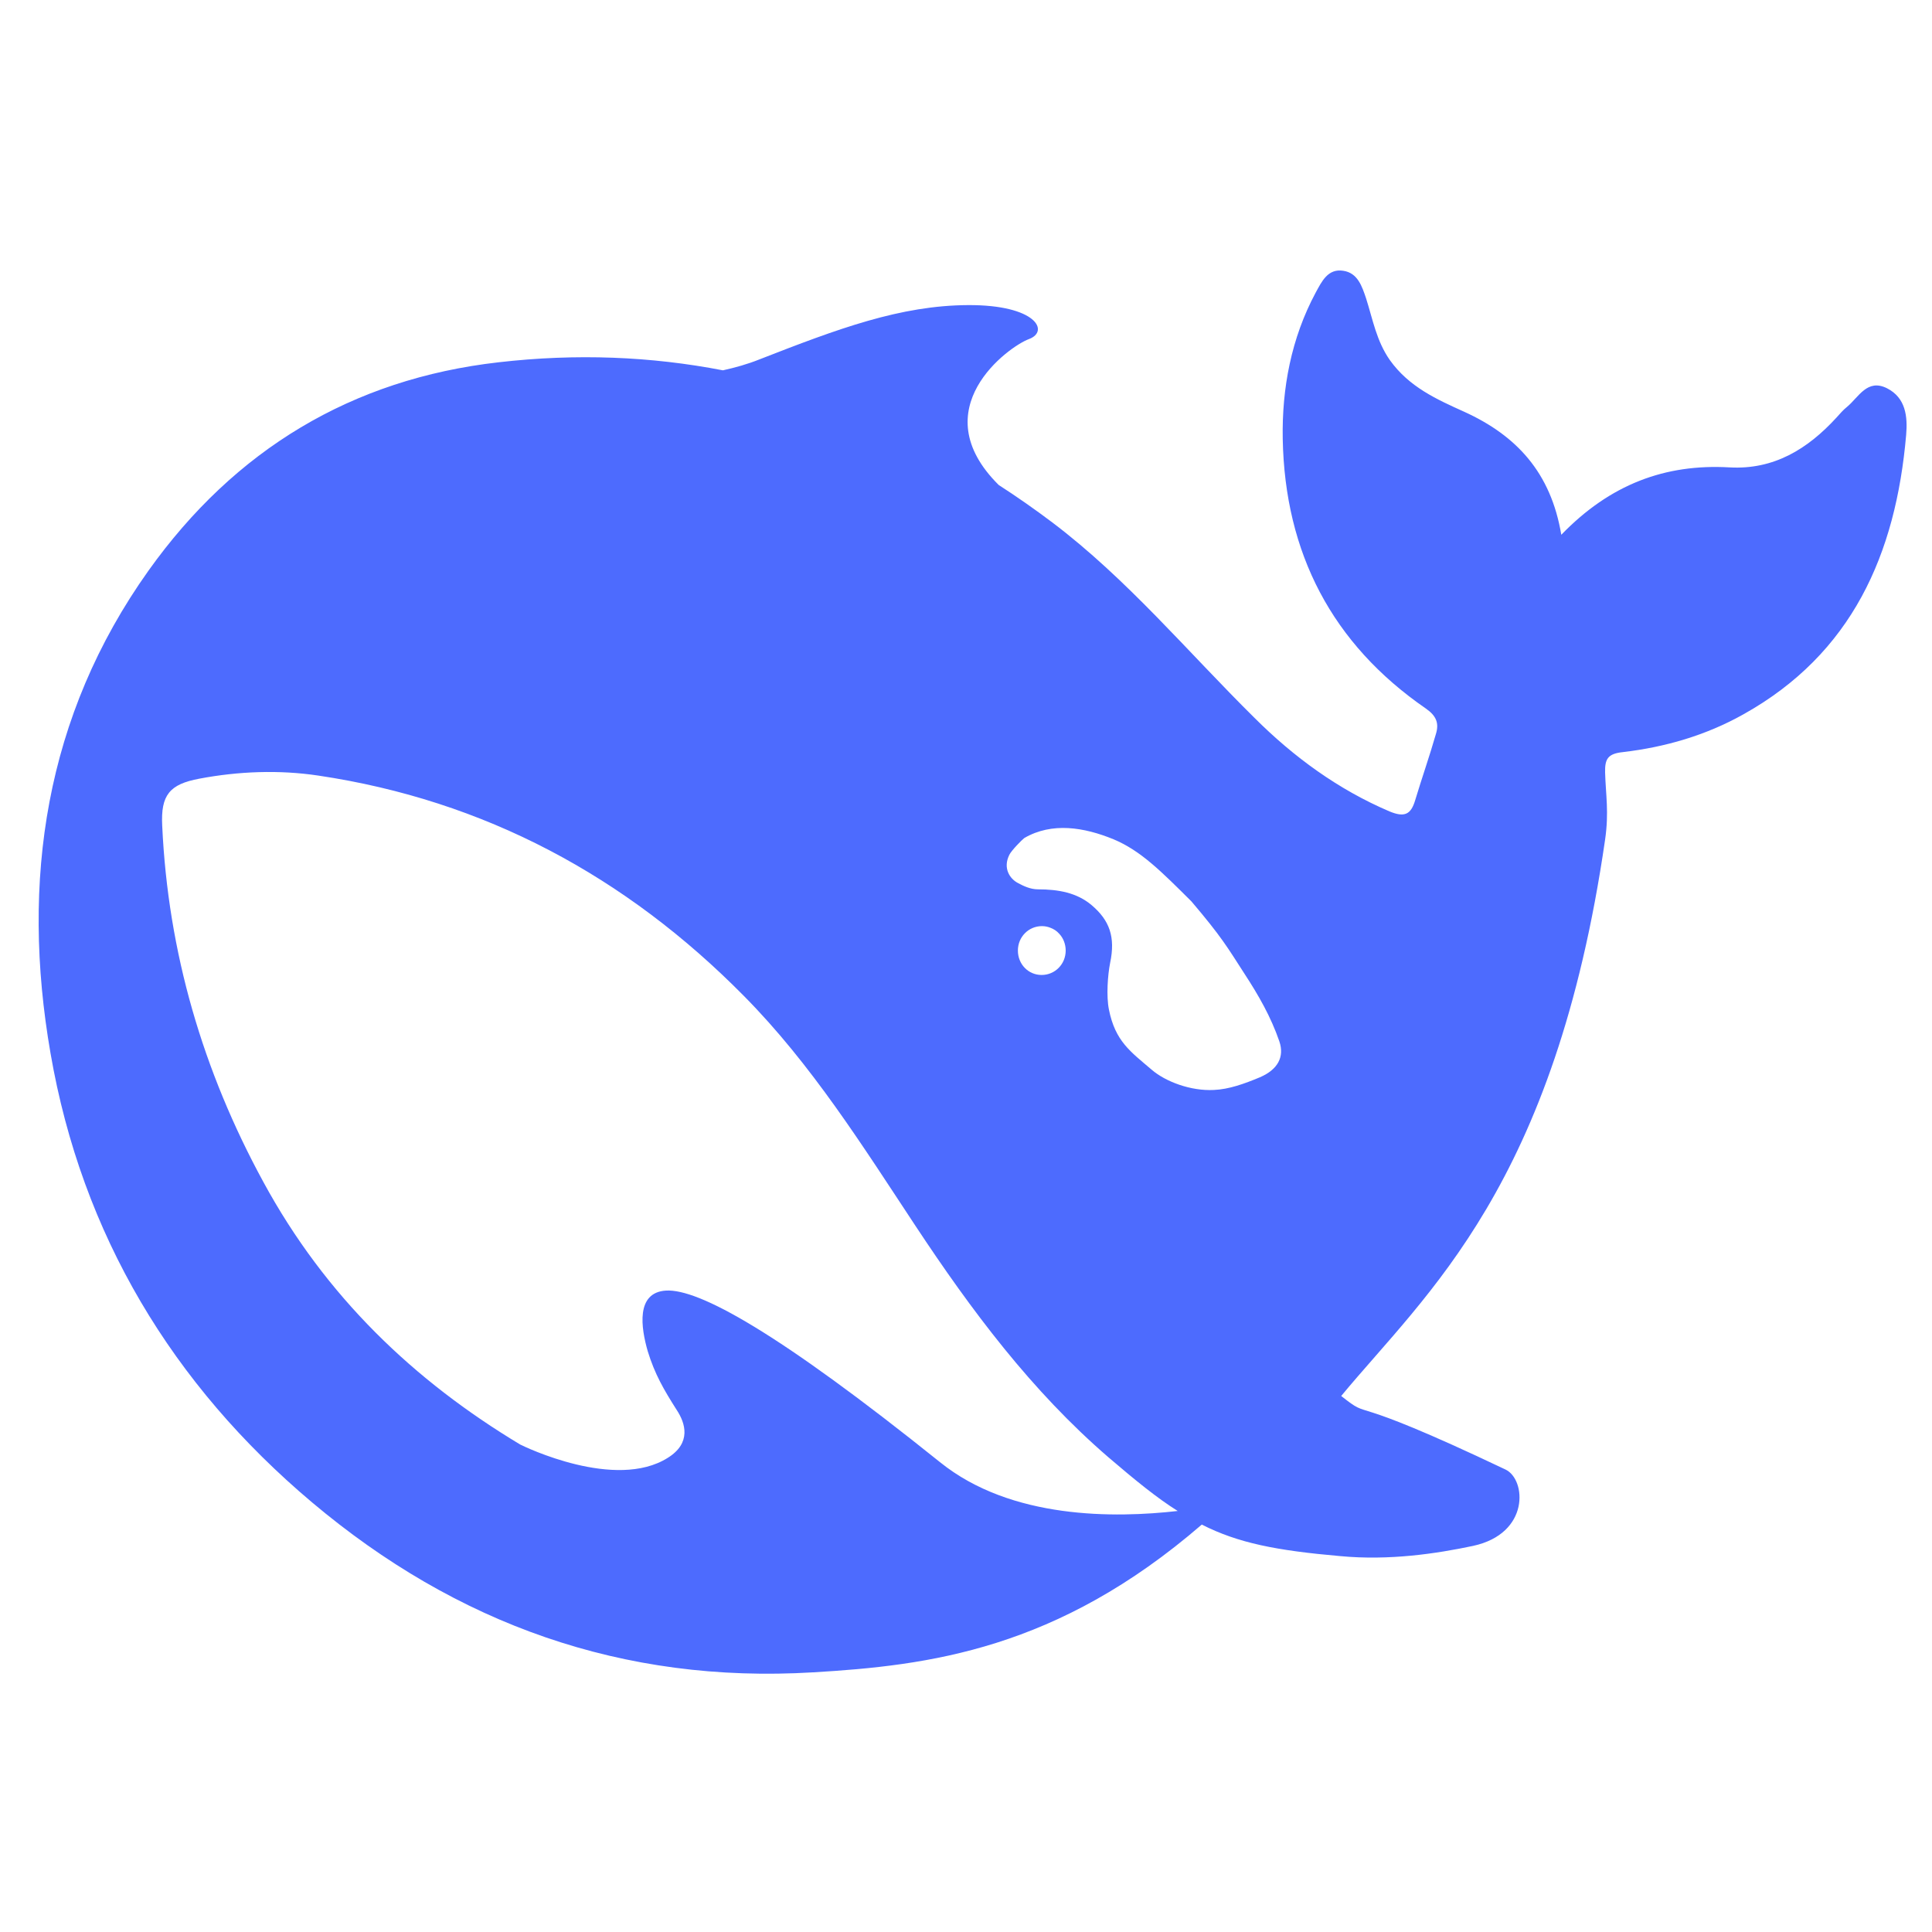
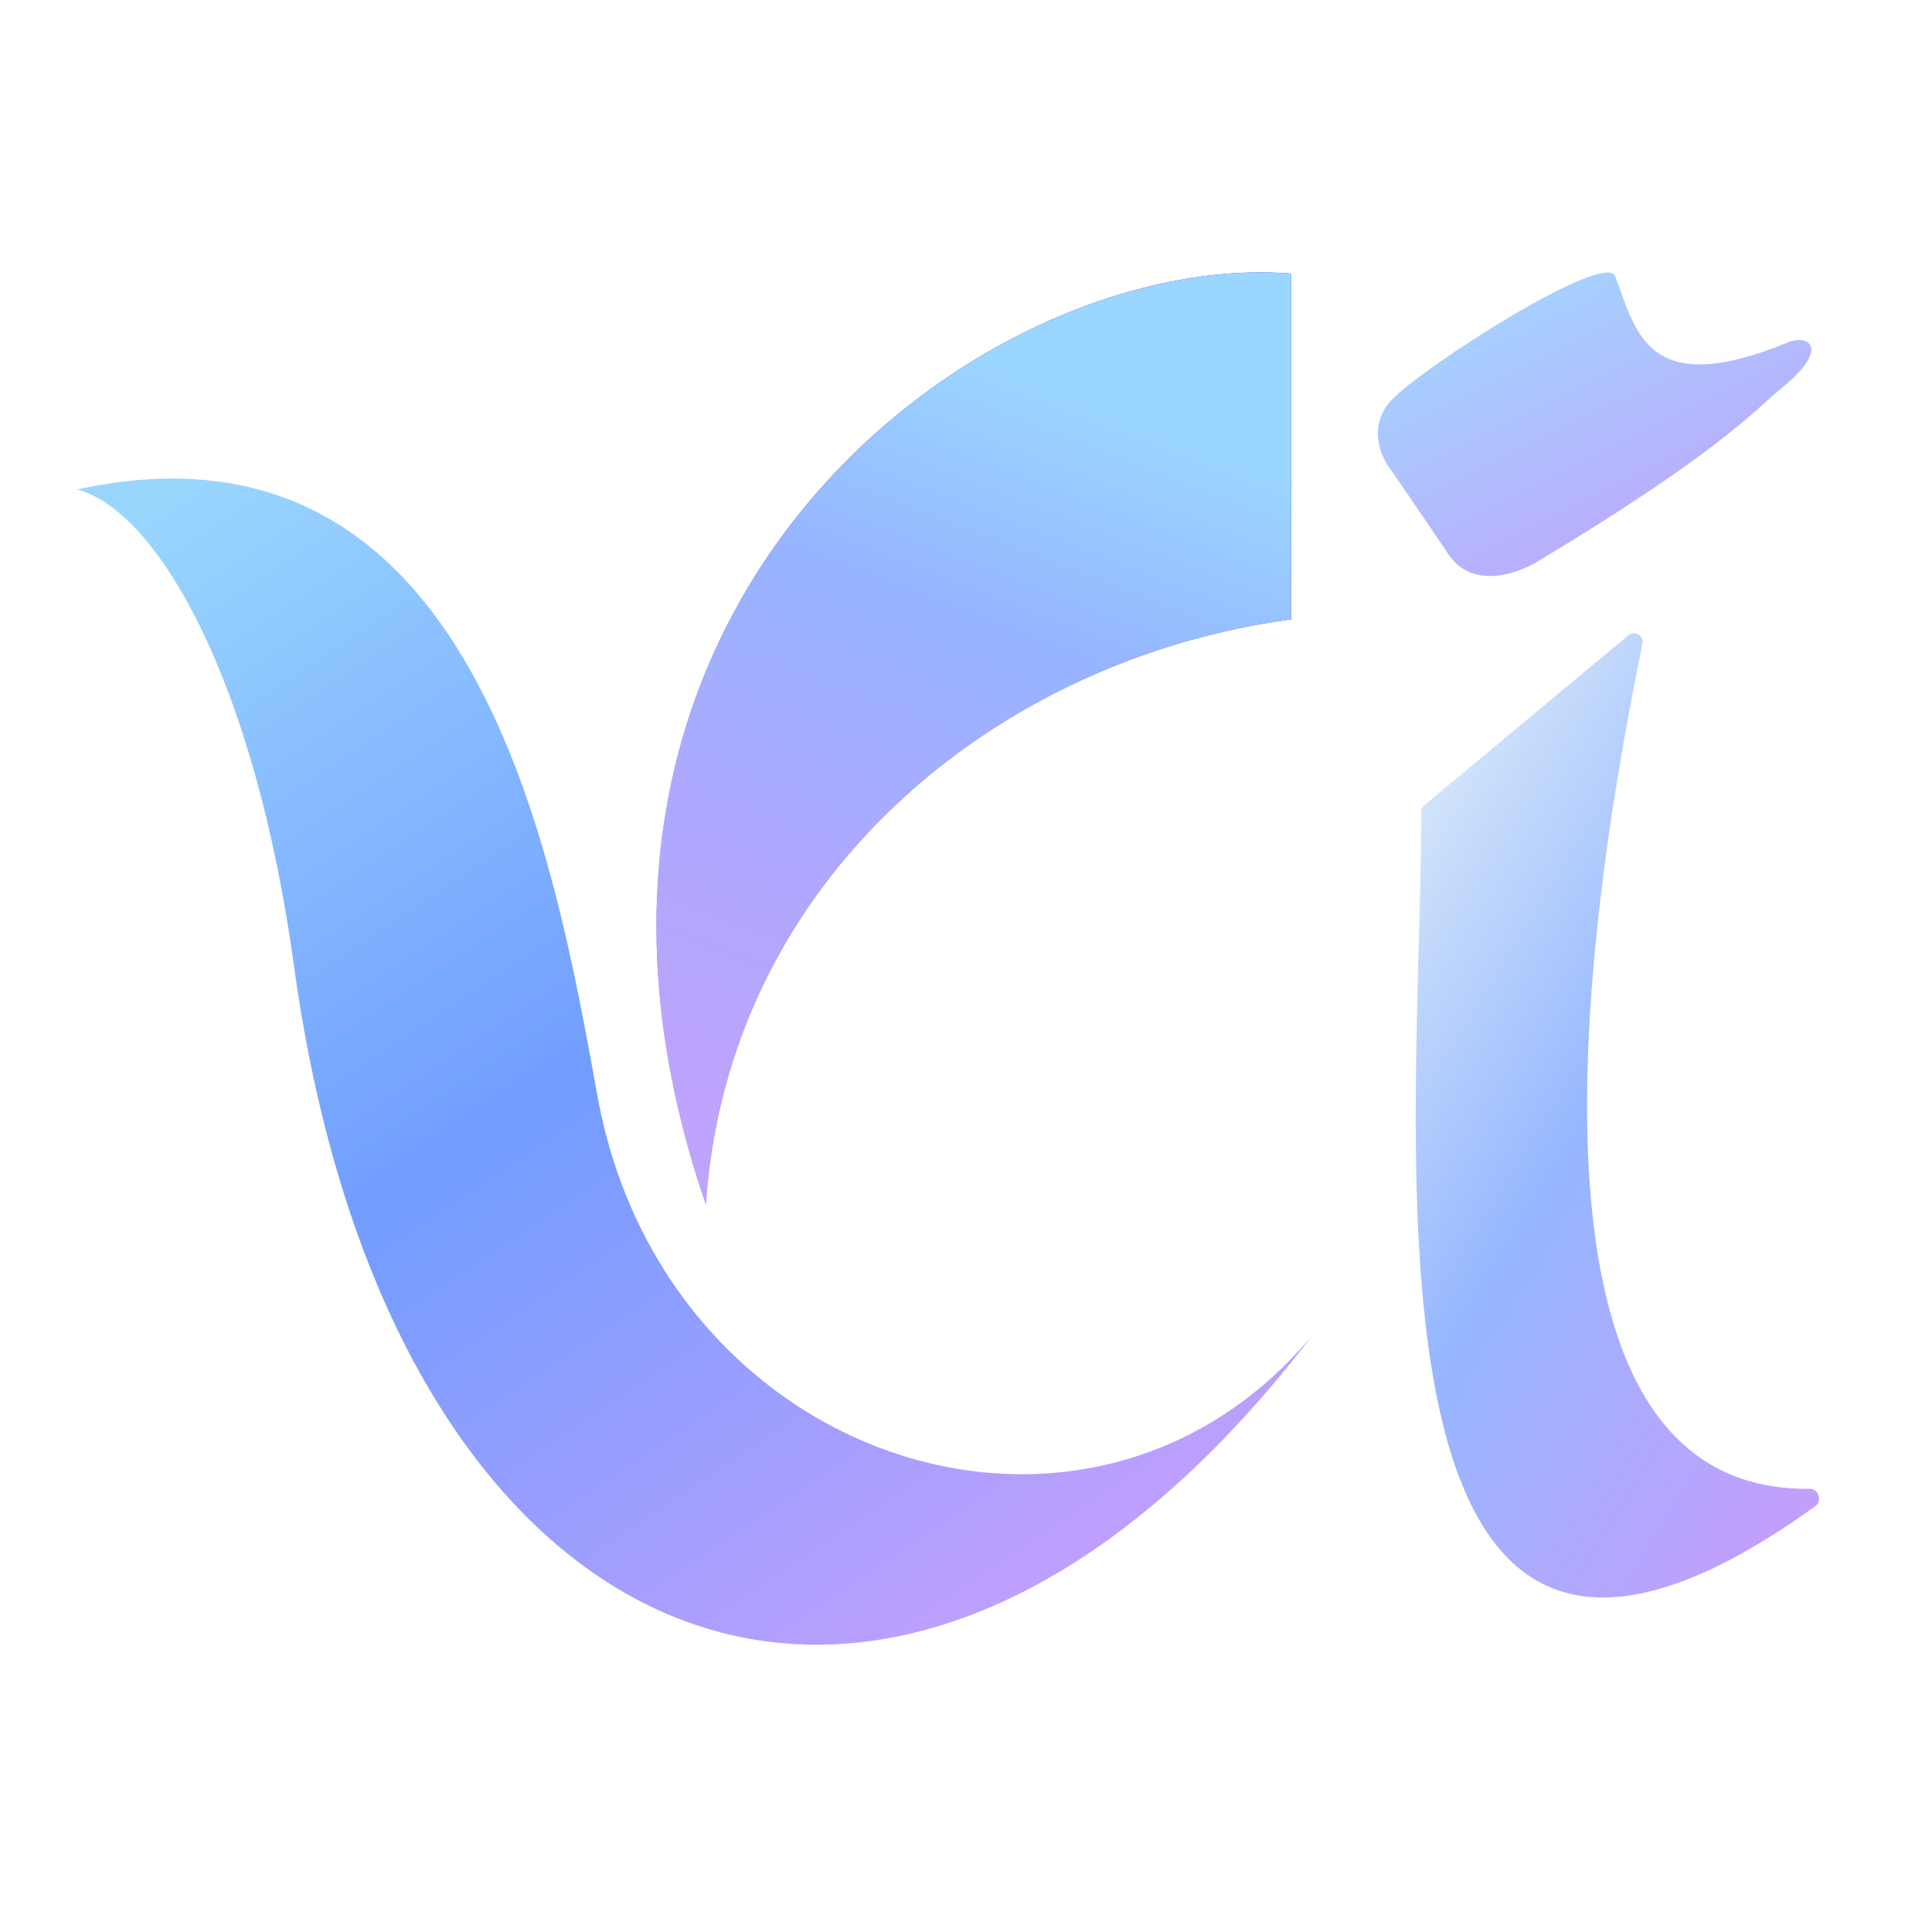
<svg xmlns="http://www.w3.org/2000/svg" width="50" height="50" viewBox="0 0 50 50" fill="none">
-   <path d="M48.835 10.048C48.323 9.792 48.102 10.28 47.803 10.528C47.701 10.608 47.614 10.712 47.527 10.808C46.779 11.624 45.905 12.16 44.762 12.096C43.092 12 41.666 12.536 40.406 13.84C40.138 12.232 39.248 11.272 37.893 10.656C37.184 10.336 36.467 10.016 35.97 9.32C35.623 8.824 35.529 8.272 35.356 7.728C35.246 7.4 35.135 7.064 34.765 7.008C34.363 6.944 34.206 7.288 34.048 7.576C33.418 8.752 33.173 10.048 33.197 11.36C33.252 14.312 34.474 16.664 36.9 18.336C37.176 18.528 37.247 18.72 37.16 19C36.995 19.576 36.797 20.136 36.624 20.712C36.514 21.08 36.349 21.16 35.962 21C34.631 20.432 33.481 19.592 32.464 18.576C30.739 16.872 29.179 14.992 27.233 13.52C26.776 13.176 26.319 12.856 25.847 12.552C23.862 10.584 26.107 8.968 26.627 8.776C27.17 8.576 26.816 7.888 25.059 7.896C23.302 7.904 21.695 8.504 19.647 9.304C19.348 9.424 19.032 9.512 18.709 9.584C16.85 9.224 14.92 9.144 12.903 9.376C9.106 9.808 6.073 11.64 3.843 14.768C1.165 18.528 0.534 22.8 1.307 27.256C2.118 31.952 4.466 35.84 8.074 38.88C11.816 42.032 16.125 43.576 21.041 43.28C24.027 43.104 27.352 42.696 31.102 39.456C32.047 39.936 33.04 40.128 34.686 40.272C35.955 40.392 37.176 40.208 38.121 40.008C39.602 39.688 39.499 38.288 38.964 38.032C34.623 35.968 35.576 36.808 34.71 36.128C36.916 33.464 40.24 30.696 41.54 21.728C41.643 21.016 41.556 20.568 41.54 19.992C41.532 19.64 41.611 19.504 42.005 19.464C43.092 19.336 44.148 19.032 45.117 18.488C47.929 16.92 49.064 14.344 49.331 11.256C49.371 10.784 49.324 10.296 48.835 10.048ZM24.326 37.84C20.12 34.464 18.079 33.352 17.236 33.4C16.448 33.448 16.59 34.368 16.763 34.968C16.944 35.56 17.181 35.968 17.512 36.488C17.74 36.832 17.898 37.344 17.283 37.728C15.928 38.584 13.573 37.44 13.462 37.384C10.721 35.736 8.428 33.56 6.813 30.584C5.253 27.72 4.348 24.648 4.198 21.368C4.158 20.576 4.387 20.296 5.159 20.152C6.175 19.96 7.223 19.92 8.239 20.072C12.533 20.712 16.189 22.672 19.253 25.776C21.002 27.544 22.325 29.656 23.689 31.72C25.138 33.912 26.698 36 28.683 37.712C29.384 38.312 29.943 38.768 30.479 39.104C28.864 39.288 26.17 39.328 24.326 37.84ZM26.343 24.6C26.343 24.248 26.619 23.968 26.966 23.968C27.044 23.968 27.115 23.984 27.178 24.008C27.265 24.04 27.344 24.088 27.407 24.16C27.517 24.272 27.58 24.432 27.58 24.6C27.58 24.952 27.304 25.232 26.957 25.232C26.611 25.232 26.343 24.952 26.343 24.6ZM32.606 27.88C32.205 28.048 31.803 28.192 31.416 28.208C30.818 28.24 30.164 27.992 29.81 27.688C29.258 27.216 28.864 26.952 28.699 26.128C28.628 25.776 28.668 25.232 28.73 24.92C28.872 24.248 28.714 23.816 28.25 23.424C27.872 23.104 27.391 23.016 26.863 23.016C26.666 23.016 26.485 22.928 26.351 22.856C26.13 22.744 25.949 22.464 26.123 22.12C26.178 22.008 26.446 21.736 26.509 21.688C27.226 21.272 28.053 21.408 28.817 21.72C29.526 22.016 30.061 22.56 30.834 23.328C31.622 24.256 31.763 24.512 32.212 25.208C32.567 25.752 32.89 26.312 33.11 26.952C33.245 27.352 33.071 27.68 32.606 27.88Z" fill="#4D6BFE" fill-rule="nonzero" />
+   <g transform="translate(25 25) scale(1.121951) translate(-20.5 -16)">
+     <path d="M5 16.006C4.093 9.399 1.862 5.52 0 5.006C9.2 3.006 11 13.505 12 19.005C13.546 27.506 23.379 30.672 28.5 24.504C19 36.974 7.264 32.506 5 16.006Z" fill="url(#fyh-mark-0)" />
+     <path d="M14.5 21.504C9.758 7.717 20.886 -0.544 28 0.028V8.004C21.17 8.923 15 14.004 14.5 21.504Z" fill="url(#fyh-mark-1)" />
+     <path d="M14.5 21.504C9.758 7.717 20.886 -0.544 28 0.028V8.004C21.17 8.923 15 14.004 14.5 21.504Z" fill="url(#fyh-mark-2)" />
+     <path d="M30.319 2.943C29.741 3.56 30.078 4.29 30.319 4.577L31.567 6.408C32.062 7.28 33.066 7.043 33.708 6.656C37.842 4.168 38.63 3.235 39.317 2.668C40.483 1.706 39.891 1.437 39.475 1.609C36.243 2.943 35.964 1.409 35.481 0.106C35.32 -0.553 31.042 2.172 30.319 2.943Z" fill="url(#fyh-mark-3)" />
+     <path d="M35.777 8.373L31.076 12.287C31.03 12.325 31.004 12.379 31.004 12.438C30.989 20 29.115 36.372 40.092 28.459C40.258 28.339 40.164 28.056 39.96 28.059C33.26 28.149 34.477 16.466 36.103 8.567C36.142 8.381 35.923 8.252 35.777 8.373Z" fill="url(#fyh-mark-4)" />
+   </g>
+   <defs>
+     <linearGradient id="fyh-mark-0" x1="2.5" y1="5" x2="20.5" y2="32" gradientUnits="userSpaceOnUse">
+       <stop offset="0" stop-color="#99D6FE" />
+       <stop offset="0.5" stop-color="#719DFF" />
+       <stop offset="1" stop-color="#C19FFD" />
+     </linearGradient>
+     <linearGradient id="fyh-mark-1" x1="16" y1="20" x2="22.696" y2="2.677" gradientUnits="userSpaceOnUse">
+       <stop offset="0" stop-color="#A19DF8" />
+       <stop offset="0.63" stop-color="#736AEC" />
+       <stop offset="1" stop-color="#3424D9" />
+     </linearGradient>
+     <linearGradient id="fyh-mark-2" x1="16" y1="20" x2="22.696" y2="2.677" gradientUnits="userSpaceOnUse">
+       <stop offset="0" stop-color="#BFA3FC" />
+       <stop offset="0.356" stop-color="#ADA9FE" />
+       <stop offset="0.692" stop-color="#96B4FF" />
+       <stop offset="1" stop-color="#9AD6FF" />
+     </linearGradient>
+     <linearGradient id="fyh-mark-3" x1="30.877" y1="0.068" x2="34.909" y2="8.223" gradientUnits="userSpaceOnUse">
+       <stop offset="0" stop-color="#A0DAFF" />
+       <stop offset="1" stop-color="#BFA3FC" />
+     </linearGradient>
+     <linearGradient id="fyh-mark-4" x1="31.736" y1="8.209" x2="46.351" y2="17.222" gradientUnits="userSpaceOnUse">
+       <stop offset="0" stop-color="#DEEEF9" />
+       <stop offset="0.5" stop-color="#96B7FF" />
+       <stop offset="1" stop-color="#C19FFD" />
+     </linearGradient>
+   </defs>
</svg>
